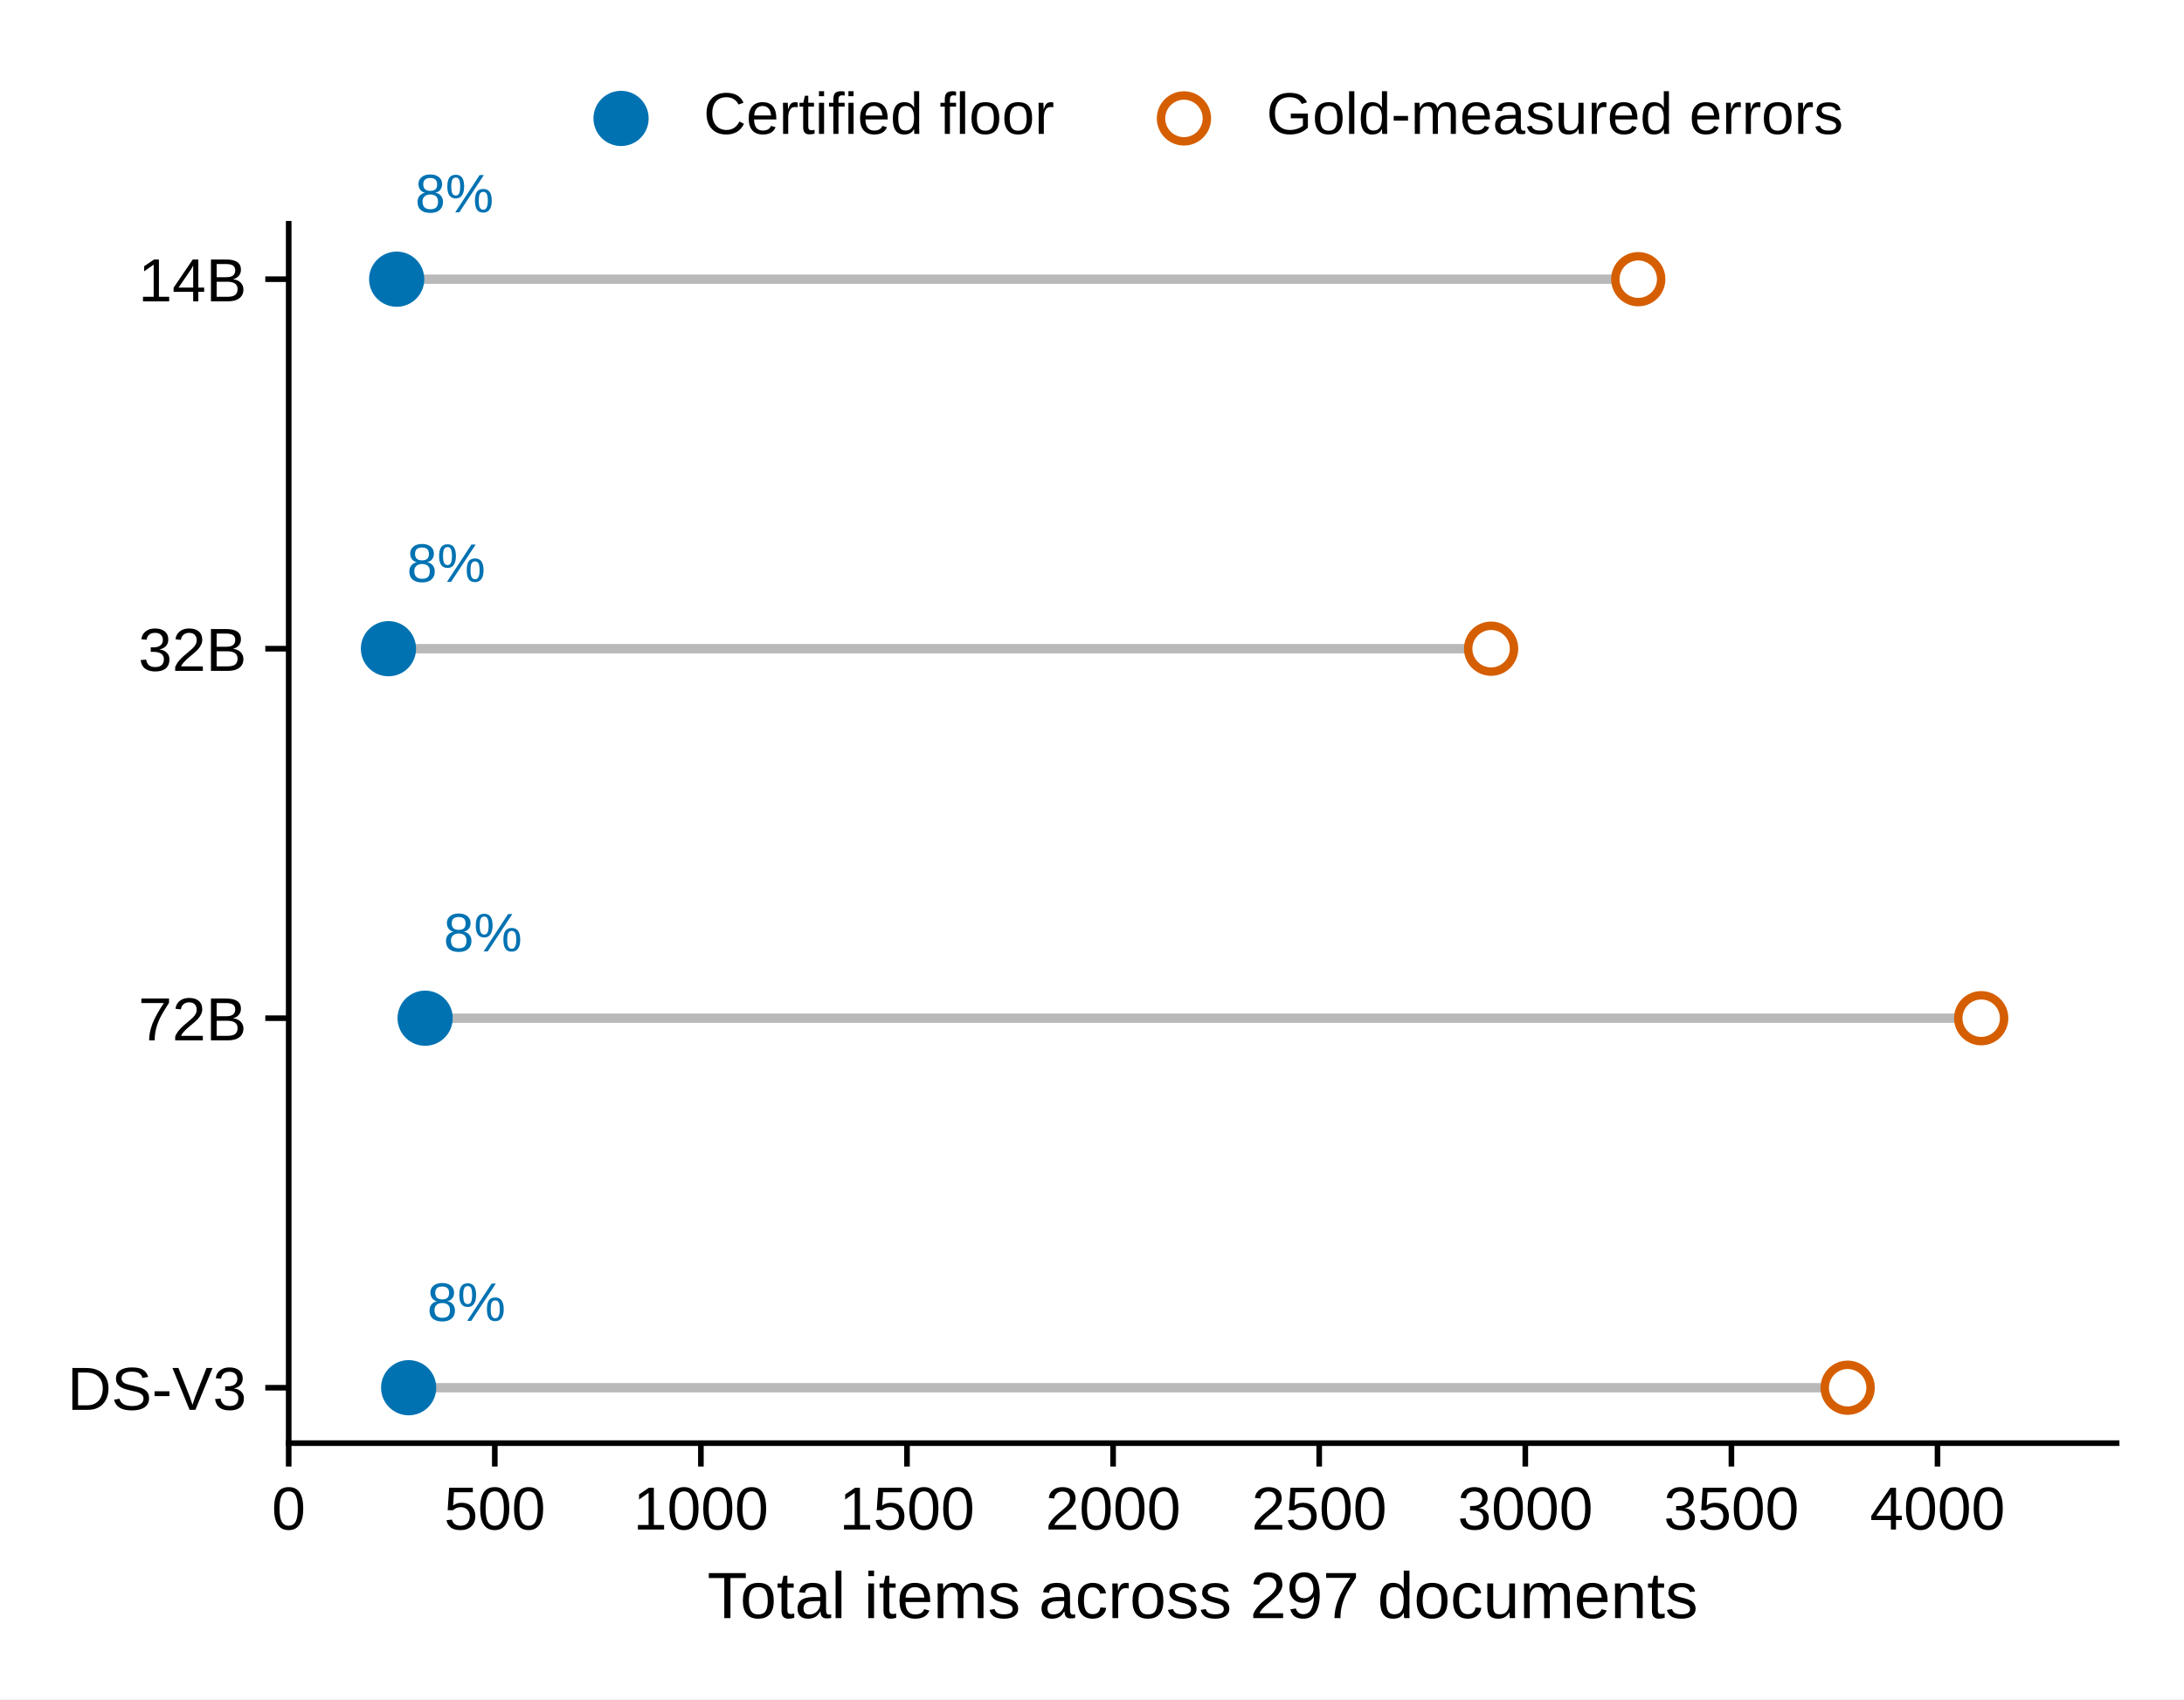
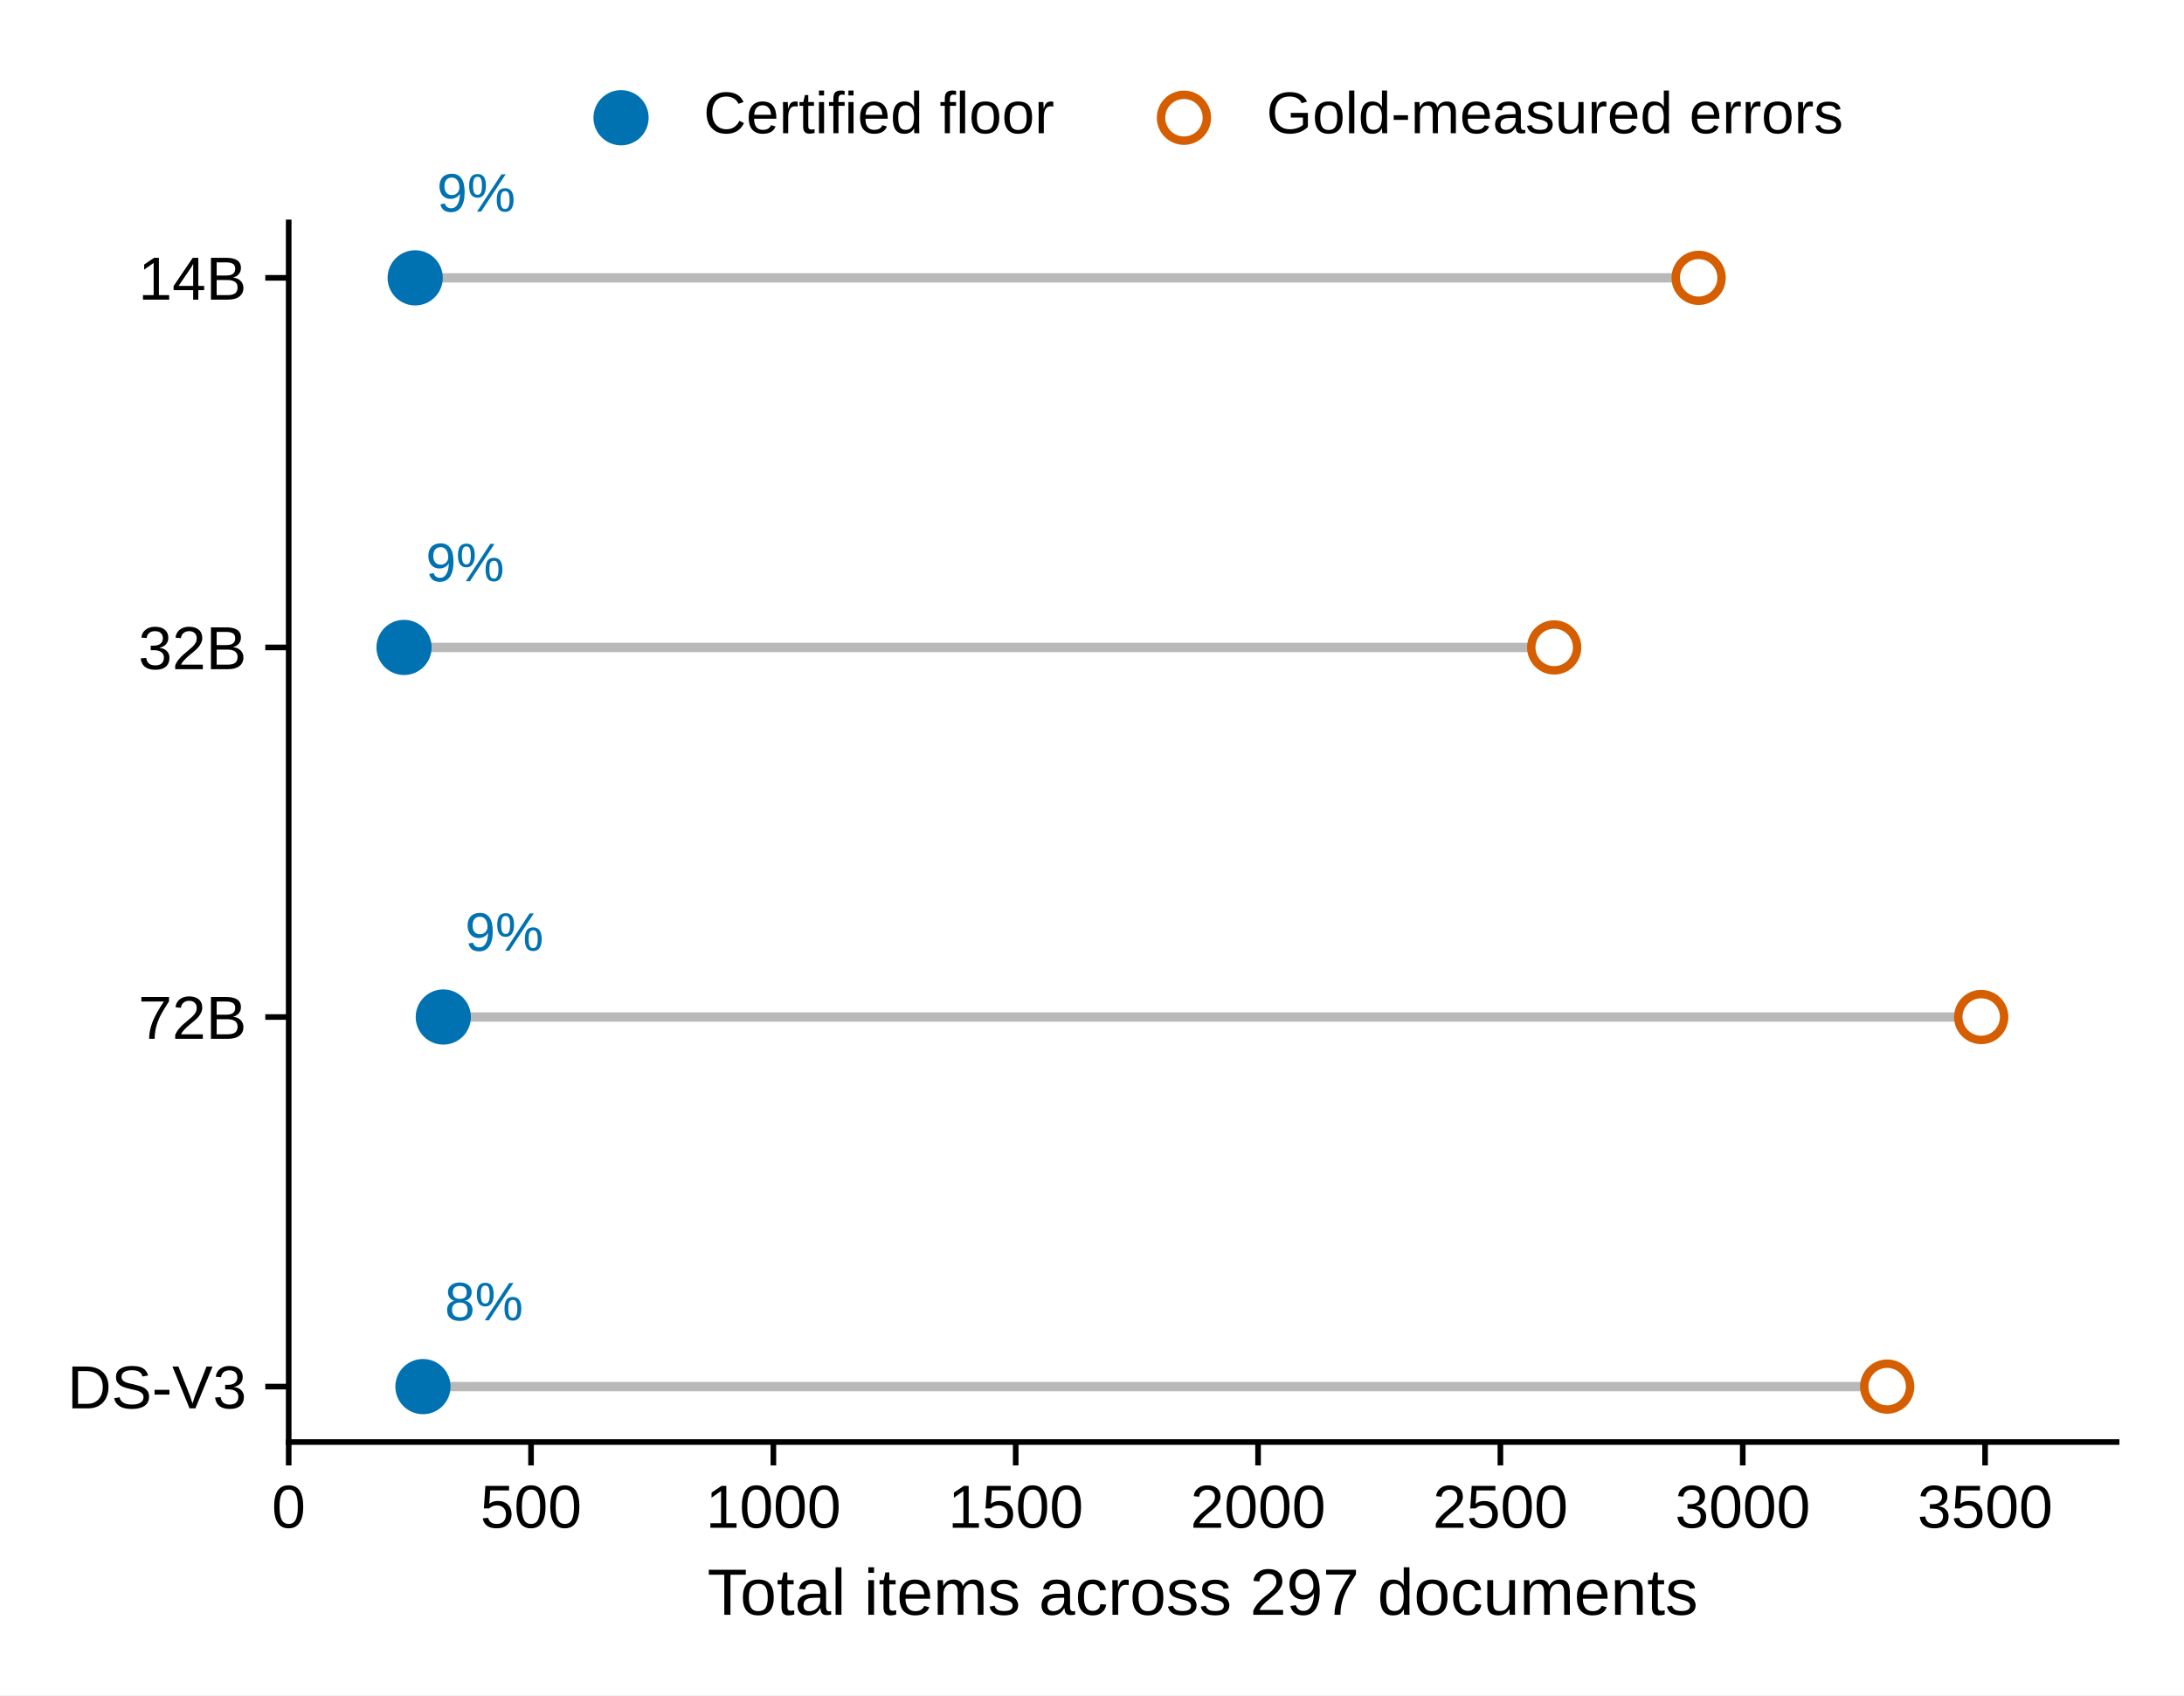
- <svg xmlns="http://www.w3.org/2000/svg" xmlns:xlink="http://www.w3.org/1999/xlink" width="233.345pt" height="181.562pt" viewBox="0 0 233.345 181.562" version="1.1">
+ <svg xmlns="http://www.w3.org/2000/svg" xmlns:xlink="http://www.w3.org/1999/xlink" width="233.345pt" height="181.087pt" viewBox="0 0 233.345 181.087" version="1.1">
  <defs>
    <style type="text/css">*{stroke-linejoin: round; stroke-linecap: butt}</style>
  </defs>
  <g id="figure_1">
    <g id="patch_1">
-       <path d="M 0 181.562 L 233.345 181.562 L 233.345 0 L 0 0 z " style="fill: #ffffff" />
+       <path d="M 0 181.087  L 233.345 181.087  L 233.345 0  L 0 0  z " style="fill: #ffffff" />
    </g>
    <g id="axes_1">
      <g id="patch_2">
-         <path d="M 30.845 154.192 L 226.145 154.192 L 226.145 23.908 L 30.845 23.908 z " style="fill: #ffffff" />
+         <path d="M 30.845 154.041  L 226.145 154.041  L 226.145 23.757  L 30.845 23.757  z " style="fill: #ffffff" />
      </g>
      <g id="line2d_1">
-         <path d="M 42.383 29.83 L 175.036 29.83 " clip-path="url(#pef4cae4d31)" style="fill: none; stroke: #b9b9b9; stroke-linecap: square" />
+         <path d="M 44.36 29.679  L 181.487 29.679  " clip-path="url(#pdc06b3625f)" style="fill: none; stroke: #b9b9b9; stroke-linecap: square" />
      </g>
      <g id="line2d_2">
-         <path d="M 41.503 69.31 L 159.313 69.31 " clip-path="url(#pef4cae4d31)" style="fill: none; stroke: #b9b9b9; stroke-linecap: square" />
+         <path d="M 43.169 69.159  L 166.055 69.159  " clip-path="url(#pdc06b3625f)" style="fill: none; stroke: #b9b9b9; stroke-linecap: square" />
      </g>
      <g id="line2d_3">
-         <path d="M 45.422 108.79 L 211.678 108.79 " clip-path="url(#pef4cae4d31)" style="fill: none; stroke: #b9b9b9; stroke-linecap: square" />
+         <path d="M 47.364 108.639  L 211.678 108.639  " clip-path="url(#pdc06b3625f)" style="fill: none; stroke: #b9b9b9; stroke-linecap: square" />
      </g>
      <g id="line2d_4">
-         <path d="M 43.661 148.27 L 197.409 148.27 " clip-path="url(#pef4cae4d31)" style="fill: none; stroke: #b9b9b9; stroke-linecap: square" />
+         <path d="M 45.189 148.119  L 201.632 148.119  " clip-path="url(#pdc06b3625f)" style="fill: none; stroke: #b9b9b9; stroke-linecap: square" />
      </g>
      <g id="matplotlib.axis_1">
        <g id="xtick_1">
          <g id="line2d_5">
            <defs>
-               <path id="m9c9334a53b" d="M 0 0 L 0 2.5 " style="stroke: #000000; stroke-width: 0.6" />
+               <path id="m14f968c975" d="M 0 0  L 0 2.5  " style="stroke: #000000; stroke-width: 0.6" />
            </defs>
            <g>
-               <use xlink:href="#m9c9334a53b" x="30.845" y="154.192" style="stroke: #000000; stroke-width: 0.6" />
+               <use xlink:href="#m14f968c975" x="30.845" y="154.041" style="stroke: #000000; stroke-width: 0.6" />
            </g>
          </g>
          <g id="text_1">
-             <text style="font-size: 6.5px; font-family: 'Arial', 'DejaVu Sans', 'Liberation Sans', sans-serif; text-anchor: middle" x="30.845" y="163.424" transform="rotate(-0 30.84453 163.4243)">0</text>
+             <text style="font-size: 6.5px; font-family: 'Arial', 'DejaVu Sans', 'Liberation Sans', sans-serif; text-anchor: middle" x="30.845" y="163.194" transform="rotate(-0 30.84453 163.1938)">0</text>
          </g>
        </g>
        <g id="xtick_2">
          <g id="line2d_6">
            <g>
-               <use xlink:href="#m9c9334a53b" x="52.865" y="154.192" style="stroke: #000000; stroke-width: 0.6" />
+               <use xlink:href="#m14f968c975" x="56.737" y="154.041" style="stroke: #000000; stroke-width: 0.6" />
            </g>
          </g>
          <g id="text_2">
-             <text style="font-size: 6.5px; font-family: 'Arial', 'DejaVu Sans', 'Liberation Sans', sans-serif; text-anchor: middle" x="52.865" y="163.424" transform="rotate(-0 52.86515 163.4243)">500</text>
+             <text style="font-size: 6.5px; font-family: 'Arial', 'DejaVu Sans', 'Liberation Sans', sans-serif; text-anchor: middle" x="56.737" y="163.194" transform="rotate(-0 56.73705 163.1938)">500</text>
          </g>
        </g>
        <g id="xtick_3">
          <g id="line2d_7">
            <g>
-               <use xlink:href="#m9c9334a53b" x="74.886" y="154.192" style="stroke: #000000; stroke-width: 0.6" />
+               <use xlink:href="#m14f968c975" x="82.63" y="154.041" style="stroke: #000000; stroke-width: 0.6" />
            </g>
          </g>
          <g id="text_3">
-             <text style="font-size: 6.5px; font-family: 'Arial', 'DejaVu Sans', 'Liberation Sans', sans-serif; text-anchor: middle" x="74.886" y="163.424" transform="rotate(-0 74.88577 163.4243)">1000</text>
+             <text style="font-size: 6.5px; font-family: 'Arial', 'DejaVu Sans', 'Liberation Sans', sans-serif; text-anchor: middle" x="82.63" y="163.194" transform="rotate(-0 82.62956 163.1938)">1000</text>
          </g>
        </g>
        <g id="xtick_4">
          <g id="line2d_8">
            <g>
-               <use xlink:href="#m9c9334a53b" x="96.906" y="154.192" style="stroke: #000000; stroke-width: 0.6" />
+               <use xlink:href="#m14f968c975" x="108.522" y="154.041" style="stroke: #000000; stroke-width: 0.6" />
            </g>
          </g>
          <g id="text_4">
-             <text style="font-size: 6.5px; font-family: 'Arial', 'DejaVu Sans', 'Liberation Sans', sans-serif; text-anchor: middle" x="96.906" y="163.424" transform="rotate(-0 96.90639 163.4243)">1500</text>
+             <text style="font-size: 6.5px; font-family: 'Arial', 'DejaVu Sans', 'Liberation Sans', sans-serif; text-anchor: middle" x="108.522" y="163.194" transform="rotate(-0 108.5221 163.1938)">1500</text>
          </g>
        </g>
        <g id="xtick_5">
          <g id="line2d_9">
            <g>
-               <use xlink:href="#m9c9334a53b" x="118.927" y="154.192" style="stroke: #000000; stroke-width: 0.6" />
+               <use xlink:href="#m14f968c975" x="134.415" y="154.041" style="stroke: #000000; stroke-width: 0.6" />
            </g>
          </g>
          <g id="text_5">
-             <text style="font-size: 6.5px; font-family: 'Arial', 'DejaVu Sans', 'Liberation Sans', sans-serif; text-anchor: middle" x="118.927" y="163.424" transform="rotate(-0 118.927 163.4243)">2000</text>
+             <text style="font-size: 6.5px; font-family: 'Arial', 'DejaVu Sans', 'Liberation Sans', sans-serif; text-anchor: middle" x="134.415" y="163.194" transform="rotate(-0 134.4146 163.1938)">2000</text>
          </g>
        </g>
        <g id="xtick_6">
          <g id="line2d_10">
            <g>
-               <use xlink:href="#m9c9334a53b" x="140.948" y="154.192" style="stroke: #000000; stroke-width: 0.6" />
+               <use xlink:href="#m14f968c975" x="160.307" y="154.041" style="stroke: #000000; stroke-width: 0.6" />
            </g>
          </g>
          <g id="text_6">
-             <text style="font-size: 6.5px; font-family: 'Arial', 'DejaVu Sans', 'Liberation Sans', sans-serif; text-anchor: middle" x="140.948" y="163.424" transform="rotate(-0 140.9476 163.4243)">2500</text>
+             <text style="font-size: 6.5px; font-family: 'Arial', 'DejaVu Sans', 'Liberation Sans', sans-serif; text-anchor: middle" x="160.307" y="163.194" transform="rotate(-0 160.3071 163.1938)">2500</text>
          </g>
        </g>
        <g id="xtick_7">
          <g id="line2d_11">
            <g>
-               <use xlink:href="#m9c9334a53b" x="162.968" y="154.192" style="stroke: #000000; stroke-width: 0.6" />
+               <use xlink:href="#m14f968c975" x="186.2" y="154.041" style="stroke: #000000; stroke-width: 0.6" />
            </g>
          </g>
          <g id="text_7">
-             <text style="font-size: 6.5px; font-family: 'Arial', 'DejaVu Sans', 'Liberation Sans', sans-serif; text-anchor: middle" x="162.968" y="163.424" transform="rotate(-0 162.9683 163.4243)">3000</text>
+             <text style="font-size: 6.5px; font-family: 'Arial', 'DejaVu Sans', 'Liberation Sans', sans-serif; text-anchor: middle" x="186.2" y="163.194" transform="rotate(-0 186.1996 163.1938)">3000</text>
          </g>
        </g>
        <g id="xtick_8">
          <g id="line2d_12">
            <g>
-               <use xlink:href="#m9c9334a53b" x="184.989" y="154.192" style="stroke: #000000; stroke-width: 0.6" />
+               <use xlink:href="#m14f968c975" x="212.092" y="154.041" style="stroke: #000000; stroke-width: 0.6" />
            </g>
          </g>
          <g id="text_8">
-             <text style="font-size: 6.5px; font-family: 'Arial', 'DejaVu Sans', 'Liberation Sans', sans-serif; text-anchor: middle" x="184.989" y="163.424" transform="rotate(-0 184.9889 163.4243)">3500</text>
-           </g>
-         </g>
-         <g id="xtick_9">
-           <g id="line2d_13">
-             <g>
-               <use xlink:href="#m9c9334a53b" x="207.009" y="154.192" style="stroke: #000000; stroke-width: 0.6" />
-             </g>
-           </g>
-           <g id="text_9">
-             <text style="font-size: 6.5px; font-family: 'Arial', 'DejaVu Sans', 'Liberation Sans', sans-serif; text-anchor: middle" x="207.009" y="163.424" transform="rotate(-0 207.0095 163.4243)">4000</text>
-           </g>
-         </g>
-         <g id="text_10">
-           <text style="font-size: 7px; font-family: 'Arial', 'DejaVu Sans', 'Liberation Sans', sans-serif; text-anchor: middle" x="128.495" y="172.888" transform="rotate(-0 128.4945 172.8884)">Total items across 297 documents</text>
+             <text style="font-size: 6.5px; font-family: 'Arial', 'DejaVu Sans', 'Liberation Sans', sans-serif; text-anchor: middle" x="212.092" y="163.194" transform="rotate(-0 212.0921 163.1938)">3500</text>
+           </g>
+         </g>
+         <g id="text_9">
+           <text style="font-size: 7px; font-family: 'Arial', 'DejaVu Sans', 'Liberation Sans', sans-serif; text-anchor: middle" x="128.495" y="172.496" transform="rotate(-0 128.4945 172.4961)">Total items across 297 documents</text>
        </g>
      </g>
      <g id="matplotlib.axis_2">
        <g id="ytick_1">
+           <g id="line2d_13">
+             <defs>
+               <path id="m2e0827da34" d="M 0 0  L -2.5 0  " style="stroke: #000000; stroke-width: 0.6" />
+             </defs>
+             <g>
+               <use xlink:href="#m2e0827da34" x="30.845" y="29.679" style="stroke: #000000; stroke-width: 0.6" />
+             </g>
+           </g>
+           <g id="text_10">
+             <text style="font-size: 6.5px; font-family: 'Arial', 'DejaVu Sans', 'Liberation Sans', sans-serif; text-anchor: end" x="26.345" y="32.006" transform="rotate(-0 26.34453 32.00552)">14B</text>
+           </g>
+         </g>
+         <g id="ytick_2">
          <g id="line2d_14">
-             <defs>
-               <path id="m0aac64669f" d="M 0 0 L -2.5 0 " style="stroke: #000000; stroke-width: 0.6" />
-             </defs>
-             <g>
-               <use xlink:href="#m0aac64669f" x="30.845" y="29.83" style="stroke: #000000; stroke-width: 0.6" />
+             <g>
+               <use xlink:href="#m2e0827da34" x="30.845" y="69.159" style="stroke: #000000; stroke-width: 0.6" />
            </g>
          </g>
          <g id="text_11">
-             <text style="font-size: 6.5px; font-family: 'Arial', 'DejaVu Sans', 'Liberation Sans', sans-serif; text-anchor: end" x="26.345" y="32.196" transform="rotate(-0 26.34453 32.19617)">14B</text>
-           </g>
-         </g>
-         <g id="ytick_2">
+             <text style="font-size: 6.5px; font-family: 'Arial', 'DejaVu Sans', 'Liberation Sans', sans-serif; text-anchor: end" x="26.345" y="71.486" transform="rotate(-0 26.34453 71.48552)">32B</text>
+           </g>
+         </g>
+         <g id="ytick_3">
          <g id="line2d_15">
            <g>
-               <use xlink:href="#m0aac64669f" x="30.845" y="69.31" style="stroke: #000000; stroke-width: 0.6" />
+               <use xlink:href="#m2e0827da34" x="30.845" y="108.639" style="stroke: #000000; stroke-width: 0.6" />
            </g>
          </g>
          <g id="text_12">
-             <text style="font-size: 6.5px; font-family: 'Arial', 'DejaVu Sans', 'Liberation Sans', sans-serif; text-anchor: end" x="26.345" y="71.676" transform="rotate(-0 26.34453 71.67617)">32B</text>
-           </g>
-         </g>
-         <g id="ytick_3">
+             <text style="font-size: 6.5px; font-family: 'Arial', 'DejaVu Sans', 'Liberation Sans', sans-serif; text-anchor: end" x="26.345" y="110.966" transform="rotate(-0 26.34453 110.9655)">72B</text>
+           </g>
+         </g>
+         <g id="ytick_4">
          <g id="line2d_16">
            <g>
-               <use xlink:href="#m0aac64669f" x="30.845" y="108.79" style="stroke: #000000; stroke-width: 0.6" />
+               <use xlink:href="#m2e0827da34" x="30.845" y="148.119" style="stroke: #000000; stroke-width: 0.6" />
            </g>
          </g>
          <g id="text_13">
-             <text style="font-size: 6.5px; font-family: 'Arial', 'DejaVu Sans', 'Liberation Sans', sans-serif; text-anchor: end" x="26.345" y="111.156" transform="rotate(-0 26.34453 111.1562)">72B</text>
-           </g>
-         </g>
-         <g id="ytick_4">
-           <g id="line2d_17">
-             <g>
-               <use xlink:href="#m0aac64669f" x="30.845" y="148.27" style="stroke: #000000; stroke-width: 0.6" />
-             </g>
-           </g>
-           <g id="text_14">
-             <text style="font-size: 6.5px; font-family: 'Arial', 'DejaVu Sans', 'Liberation Sans', sans-serif; text-anchor: end" x="26.345" y="150.636" transform="rotate(-0 26.34453 150.6362)">DS-V3</text>
+             <text style="font-size: 6.5px; font-family: 'Arial', 'DejaVu Sans', 'Liberation Sans', sans-serif; text-anchor: end" x="26.345" y="150.446" transform="rotate(-0 26.34453 150.4455)">DS-V3</text>
          </g>
        </g>
      </g>
      <g id="PathCollection_1">
        <defs>
-           <path id="m7784583610" d="M 0 2.449 C 0.65 2.449 1.273 2.191 1.732 1.732 C 2.191 1.273 2.449 0.65 2.449 0 C 2.449 -0.65 2.191 -1.273 1.732 -1.732 C 1.273 -2.191 0.65 -2.449 0 -2.449 C -0.65 -2.449 -1.273 -2.191 -1.732 -1.732 C -2.191 -1.273 -2.449 -0.65 -2.449 0 C -2.449 0.65 -2.191 1.273 -1.732 1.732 C -1.273 2.191 -0.65 2.449 0 2.449 z " style="stroke: #0072b2" />
+           <path id="m100d76f810" d="M 0 2.449  C 0.65 2.449 1.273 2.191 1.732 1.732  C 2.191 1.273 2.449 0.65 2.449 0  C 2.449 -0.65 2.191 -1.273 1.732 -1.732  C 1.273 -2.191 0.65 -2.449 0 -2.449  C -0.65 -2.449 -1.273 -2.191 -1.732 -1.732  C -2.191 -1.273 -2.449 -0.65 -2.449 0  C -2.449 0.65 -2.191 1.273 -1.732 1.732  C -1.273 2.191 -0.65 2.449 0 2.449  z " style="stroke: #0072b2" />
        </defs>
-         <g clip-path="url(#pef4cae4d31)">
-           <use xlink:href="#m7784583610" x="42.383" y="29.83" style="fill: #0072b2; stroke: #0072b2" />
-           <use xlink:href="#m7784583610" x="41.503" y="69.31" style="fill: #0072b2; stroke: #0072b2" />
-           <use xlink:href="#m7784583610" x="45.422" y="108.79" style="fill: #0072b2; stroke: #0072b2" />
-           <use xlink:href="#m7784583610" x="43.661" y="148.27" style="fill: #0072b2; stroke: #0072b2" />
+         <g clip-path="url(#pdc06b3625f)">
+           <use xlink:href="#m100d76f810" x="44.36" y="29.679" style="fill: #0072b2; stroke: #0072b2" />
+           <use xlink:href="#m100d76f810" x="43.169" y="69.159" style="fill: #0072b2; stroke: #0072b2" />
+           <use xlink:href="#m100d76f810" x="47.364" y="108.639" style="fill: #0072b2; stroke: #0072b2" />
+           <use xlink:href="#m100d76f810" x="45.189" y="148.119" style="fill: #0072b2; stroke: #0072b2" />
        </g>
      </g>
      <g id="PathCollection_2">
        <defs>
-           <path id="mb680d0f80f" d="M 0 2.449 C 0.65 2.449 1.273 2.191 1.732 1.732 C 2.191 1.273 2.449 0.65 2.449 0 C 2.449 -0.65 2.191 -1.273 1.732 -1.732 C 1.273 -2.191 0.65 -2.449 0 -2.449 C -0.65 -2.449 -1.273 -2.191 -1.732 -1.732 C -2.191 -1.273 -2.449 -0.65 -2.449 0 C -2.449 0.65 -2.191 1.273 -1.732 1.732 C -1.273 2.191 -0.65 2.449 0 2.449 z " style="stroke: #d55e00; stroke-width: 0.9" />
+           <path id="md762c4c08d" d="M 0 2.449  C 0.65 2.449 1.273 2.191 1.732 1.732  C 2.191 1.273 2.449 0.65 2.449 0  C 2.449 -0.65 2.191 -1.273 1.732 -1.732  C 1.273 -2.191 0.65 -2.449 0 -2.449  C -0.65 -2.449 -1.273 -2.191 -1.732 -1.732  C -2.191 -1.273 -2.449 -0.65 -2.449 0  C -2.449 0.65 -2.191 1.273 -1.732 1.732  C -1.273 2.191 -0.65 2.449 0 2.449  z " style="stroke: #d55e00; stroke-width: 0.9" />
        </defs>
-         <g clip-path="url(#pef4cae4d31)">
-           <use xlink:href="#mb680d0f80f" x="175.036" y="29.83" style="fill: #ffffff; stroke: #d55e00; stroke-width: 0.9" />
-           <use xlink:href="#mb680d0f80f" x="159.313" y="69.31" style="fill: #ffffff; stroke: #d55e00; stroke-width: 0.9" />
-           <use xlink:href="#mb680d0f80f" x="211.678" y="108.79" style="fill: #ffffff; stroke: #d55e00; stroke-width: 0.9" />
-           <use xlink:href="#mb680d0f80f" x="197.409" y="148.27" style="fill: #ffffff; stroke: #d55e00; stroke-width: 0.9" />
+         <g clip-path="url(#pdc06b3625f)">
+           <use xlink:href="#md762c4c08d" x="181.487" y="29.679" style="fill: #ffffff; stroke: #d55e00; stroke-width: 0.9" />
+           <use xlink:href="#md762c4c08d" x="166.055" y="69.159" style="fill: #ffffff; stroke: #d55e00; stroke-width: 0.9" />
+           <use xlink:href="#md762c4c08d" x="211.678" y="108.639" style="fill: #ffffff; stroke: #d55e00; stroke-width: 0.9" />
+           <use xlink:href="#md762c4c08d" x="201.632" y="148.119" style="fill: #ffffff; stroke: #d55e00; stroke-width: 0.9" />
        </g>
      </g>
      <g id="patch_3">
-         <path d="M 30.845 154.192 L 30.845 23.908 " style="fill: none; stroke: #000000; stroke-width: 0.6; stroke-linejoin: miter; stroke-linecap: square" />
+         <path d="M 30.845 154.041  L 30.845 23.757  " style="fill: none; stroke: #000000; stroke-width: 0.6; stroke-linejoin: miter; stroke-linecap: square" />
      </g>
      <g id="patch_4">
-         <path d="M 30.845 154.192 L 226.145 154.192 " style="fill: none; stroke: #000000; stroke-width: 0.6; stroke-linejoin: miter; stroke-linecap: square" />
+         <path d="M 30.845 154.041  L 226.145 154.041  " style="fill: none; stroke: #000000; stroke-width: 0.6; stroke-linejoin: miter; stroke-linecap: square" />
+       </g>
+       <g id="text_14">
+         <text style="font-size: 5.8px; font-family: 'Arial', 'DejaVu Sans', 'Liberation Sans', sans-serif; text-anchor: start; fill: #0072b2" x="46.691" y="22.604" transform="rotate(-0 46.69075 22.60448)">9%</text>
      </g>
      <g id="text_15">
-         <text style="font-size: 5.8px; font-family: 'Arial', 'DejaVu Sans', 'Liberation Sans', sans-serif; text-anchor: start; fill: #0072b2" x="44.365" y="22.687" transform="rotate(-0 44.36519 22.68748)">8%</text>
+         <text style="font-size: 5.8px; font-family: 'Arial', 'DejaVu Sans', 'Liberation Sans', sans-serif; text-anchor: start; fill: #0072b2" x="45.5" y="62.084" transform="rotate(-0 45.4997 62.08448)">9%</text>
      </g>
      <g id="text_16">
-         <text style="font-size: 5.8px; font-family: 'Arial', 'DejaVu Sans', 'Liberation Sans', sans-serif; text-anchor: start; fill: #0072b2" x="43.484" y="62.167" transform="rotate(-0 43.48437 62.16748)">8%</text>
+         <text style="font-size: 5.8px; font-family: 'Arial', 'DejaVu Sans', 'Liberation Sans', sans-serif; text-anchor: start; fill: #0072b2" x="49.694" y="101.564" transform="rotate(-0 49.69428 101.5645)">9%</text>
      </g>
      <g id="text_17">
-         <text style="font-size: 5.8px; font-family: 'Arial', 'DejaVu Sans', 'Liberation Sans', sans-serif; text-anchor: start; fill: #0072b2" x="47.404" y="101.647" transform="rotate(-0 47.40404 101.6475)">8%</text>
-       </g>
-       <g id="text_18">
-         <text style="font-size: 5.8px; font-family: 'Arial', 'DejaVu Sans', 'Liberation Sans', sans-serif; text-anchor: start; fill: #0072b2" x="45.642" y="141.127" transform="rotate(-0 45.64239 141.1275)">8%</text>
+         <text style="font-size: 5.8px; font-family: 'Arial', 'DejaVu Sans', 'Liberation Sans', sans-serif; text-anchor: start; fill: #0072b2" x="47.519" y="141.044" transform="rotate(-0 47.51931 141.0445)">8%</text>
      </g>
      <g id="legend_1">
        <g id="PathCollection_3">
          <g>
-             <use xlink:href="#m7784583610" x="66.355" y="12.653" style="fill: #0072b2; stroke: #0072b2" />
-           </g>
-         </g>
-         <g id="text_19">
-           <text style="font-size: 6.3px; font-family: 'Arial', 'DejaVu Sans', 'Liberation Sans', sans-serif; text-anchor: start" x="75.175" y="14.307" transform="rotate(-0 75.17488 14.30657)">Certified floor</text>
+             <use xlink:href="#m100d76f810" x="66.355" y="12.576" style="fill: #0072b2; stroke: #0072b2" />
+           </g>
+         </g>
+         <g id="text_18">
+           <text style="font-size: 6.3px; font-family: 'Arial', 'DejaVu Sans', 'Liberation Sans', sans-serif; text-anchor: start" x="75.175" y="14.229" transform="rotate(-0 75.17488 14.22942)">Certified floor</text>
        </g>
        <g id="PathCollection_4">
          <g>
-             <use xlink:href="#mb680d0f80f" x="126.497" y="12.653" style="fill: #ffffff; stroke: #d55e00; stroke-width: 0.9" />
-           </g>
-         </g>
-         <g id="text_20">
-           <text style="font-size: 6.3px; font-family: 'Arial', 'DejaVu Sans', 'Liberation Sans', sans-serif; text-anchor: start" x="135.317" y="14.307" transform="rotate(-0 135.3172 14.30657)">Gold-measured errors</text>
+             <use xlink:href="#md762c4c08d" x="126.497" y="12.576" style="fill: #ffffff; stroke: #d55e00; stroke-width: 0.9" />
+           </g>
+         </g>
+         <g id="text_19">
+           <text style="font-size: 6.3px; font-family: 'Arial', 'DejaVu Sans', 'Liberation Sans', sans-serif; text-anchor: start" x="135.317" y="14.229" transform="rotate(-0 135.3172 14.22942)">Gold-measured errors</text>
        </g>
      </g>
    </g>
  </g>
  <defs>
-     <clipPath id="pef4cae4d31">
-       <rect x="30.845" y="23.908" width="195.3" height="130.284" />
+     <clipPath id="pdc06b3625f">
+       <rect x="30.845" y="23.757" width="195.3" height="130.284" />
    </clipPath>
  </defs>
</svg>
